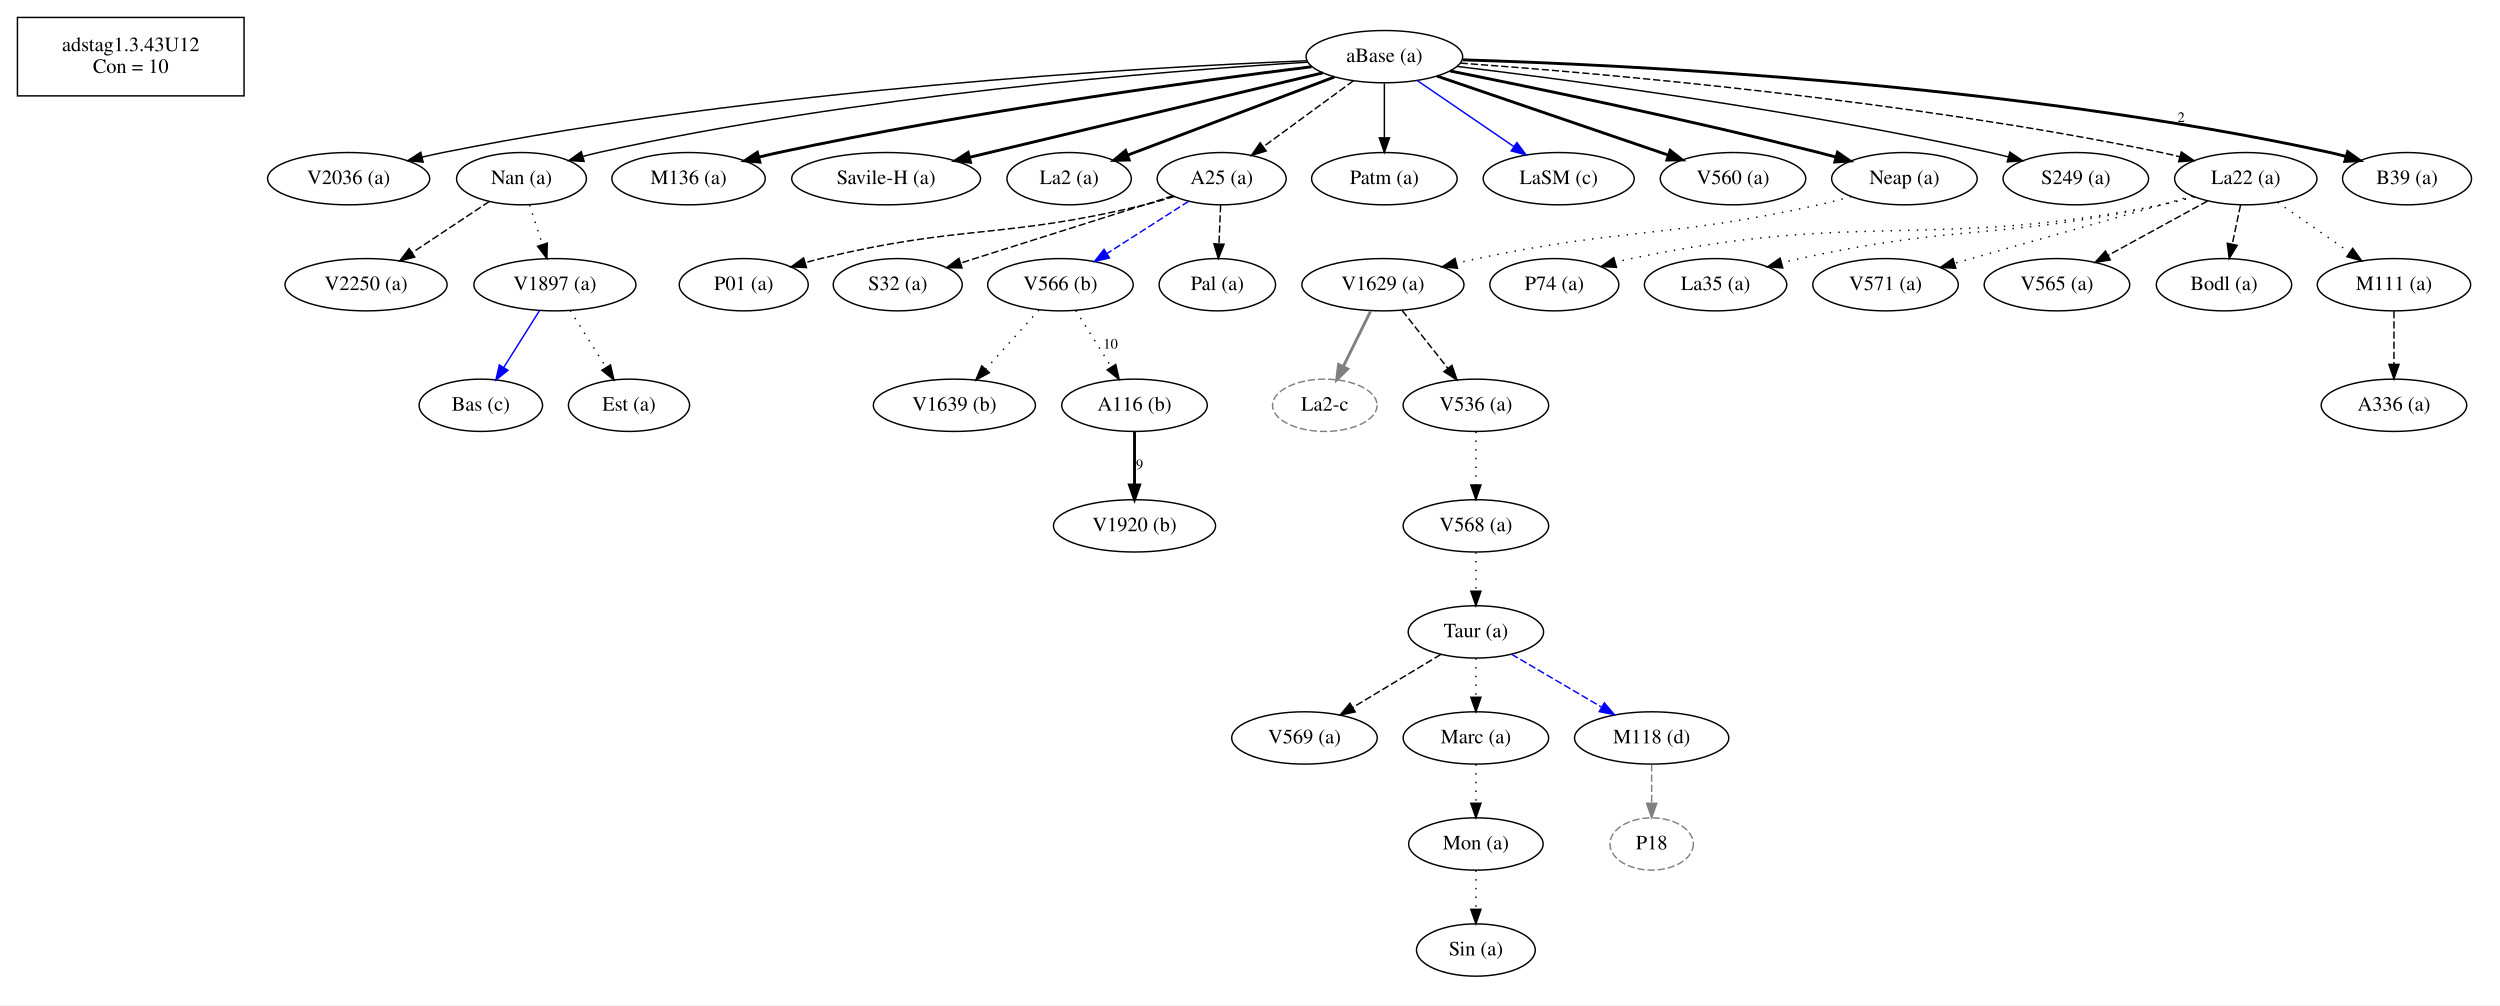
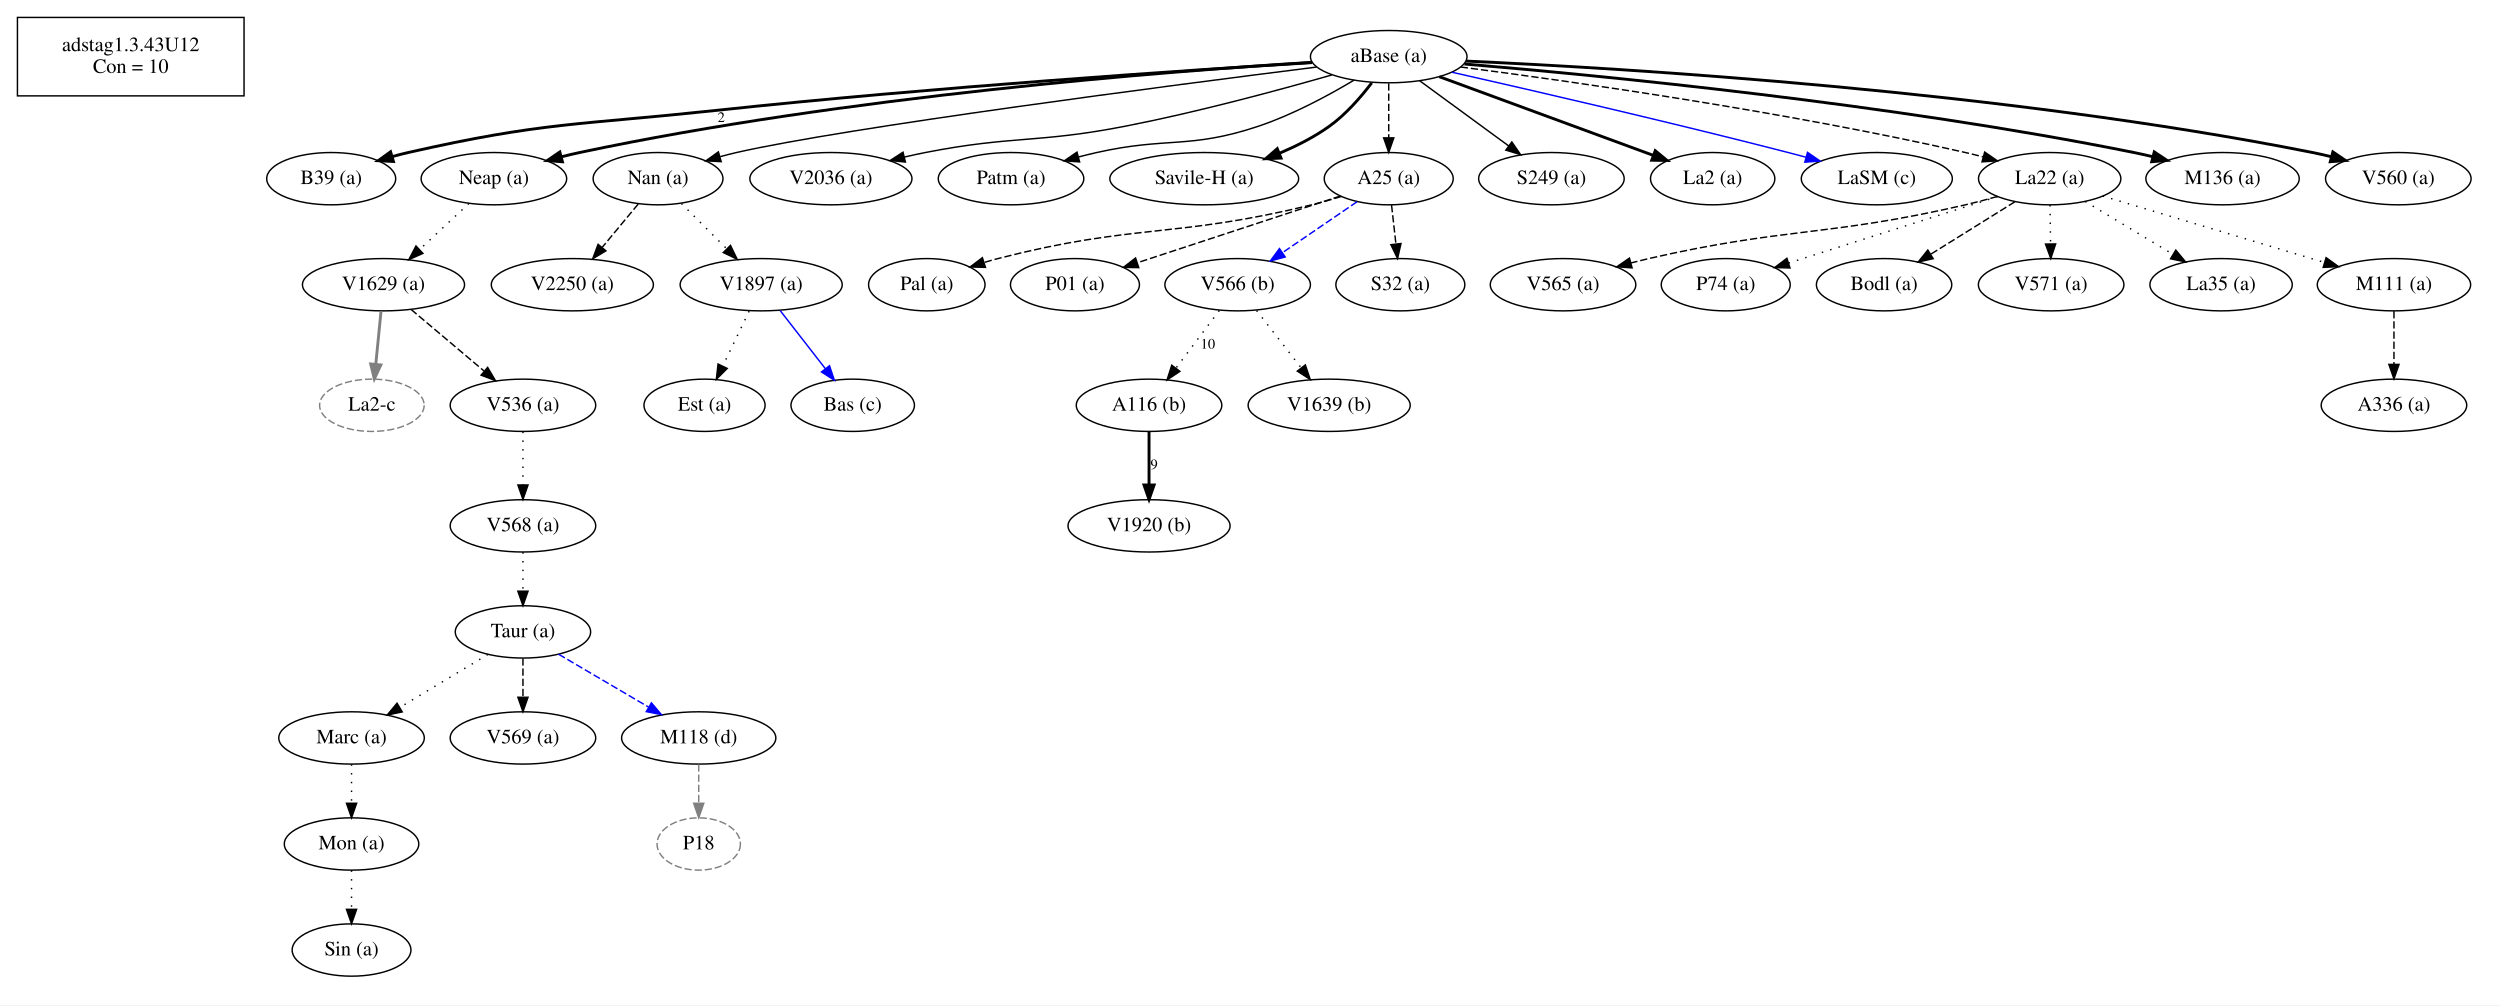
<svg xmlns="http://www.w3.org/2000/svg" width="1721pt" height="692pt" viewBox="0.00 0.00 1721.00 692.00">
  <g id="graph0" class="graph" transform="scale(1 1) rotate(0) translate(4 688)">
    <polygon fill="white" stroke="transparent" points="-4,4 -4,-688 1717,-688 1717,4 -4,4" />
    <g id="clust1" class="cluster">
      <polygon fill="none" stroke="black" points="8,-622 8,-676 164,-676 164,-622 8,-622" />
    </g>
    <g id="clust2" class="cluster">
</g>
    <g id="node1" class="node">
      <text text-anchor="middle" x="86" y="-652.8" font-family="Times,serif" font-size="14.00">adstag1.3.43U12</text>
      <text text-anchor="middle" x="86" y="-637.8" font-family="Times,serif" font-size="14.00">Con = 10</text>
    </g>
    <g id="node2" class="node">
-       <ellipse fill="none" stroke="black" cx="949" cy="-649" rx="53.89" ry="18" />
-       <text text-anchor="middle" x="949" y="-645.3" font-family="Times,serif" font-size="14.00">aBase (a)</text>
+       <ellipse fill="none" stroke="black" cx="390" cy="-492" rx="55.79" ry="18" />
+       <text text-anchor="middle" x="390" y="-488.3" font-family="Times,serif" font-size="14.00">V2250 (a)</text>
+     </g>
+     <g id="node3" class="node">
+       <ellipse fill="none" stroke="black" cx="1072" cy="-492" rx="50.09" ry="18" />
+       <text text-anchor="middle" x="1072" y="-488.3" font-family="Times,serif" font-size="14.00">V565 (a)</text>
    </g>
    <g id="node4" class="node">
-       <ellipse fill="none" stroke="black" cx="236" cy="-565" rx="55.79" ry="18" />
-       <text text-anchor="middle" x="236" y="-561.3" font-family="Times,serif" font-size="14.00">V2036 (a)</text>
-     </g>
-     <g id="edge2" class="edge">
-       <path fill="none" stroke="black" d="M895.56,-646.19C784.04,-641.63 518.82,-626.74 301,-583 296.31,-582.06 291.46,-580.98 286.62,-579.84" />
-       <polygon fill="black" stroke="black" points="287.29,-576.4 276.75,-577.42 285.63,-583.2 287.29,-576.4" />
+       <ellipse fill="none" stroke="black" cx="224" cy="-565" rx="44.39" ry="18" />
+       <text text-anchor="middle" x="224" y="-561.3" font-family="Times,serif" font-size="14.00">B39 (a)</text>
    </g>
    <g id="node5" class="node">
-       <ellipse fill="none" stroke="black" cx="355" cy="-565" rx="44.69" ry="18" />
-       <text text-anchor="middle" x="355" y="-561.3" font-family="Times,serif" font-size="14.00">Nan (a)</text>
+       <ellipse fill="none" stroke="black" cx="787" cy="-326" rx="55.79" ry="18" />
+       <text text-anchor="middle" x="787" y="-322.3" font-family="Times,serif" font-size="14.00">V1920 (b)</text>
+     </g>
+     <g id="node6" class="node">
+       <ellipse fill="none" stroke="black" cx="1184" cy="-492" rx="44.39" ry="18" />
+       <text text-anchor="middle" x="1184" y="-488.3" font-family="Times,serif" font-size="14.00">P74 (a)</text>
+     </g>
+     <g id="node7" class="node">
+       <ellipse fill="none" stroke="black" cx="1293" cy="-492" rx="46.59" ry="18" />
+       <text text-anchor="middle" x="1293" y="-488.3" font-family="Times,serif" font-size="14.00">Bodl (a)</text>
+     </g>
+     <g id="node8" class="node">
+       <ellipse fill="none" stroke="black" cx="336" cy="-565" rx="50.09" ry="18" />
+       <text text-anchor="middle" x="336" y="-561.3" font-family="Times,serif" font-size="14.00">Neap (a)</text>
+     </g>
+     <g id="node31" class="node">
+       <ellipse fill="none" stroke="black" cx="260" cy="-492" rx="55.79" ry="18" />
+       <text text-anchor="middle" x="260" y="-488.3" font-family="Times,serif" font-size="14.00">V1629 (a)</text>
+     </g>
+     <g id="edge29" class="edge">
+       <path fill="none" stroke="black" stroke-dasharray="1,5" d="M318.75,-547.89C308.72,-538.51 295.9,-526.54 284.8,-516.17" />
+       <polygon fill="black" stroke="black" points="287.14,-513.56 277.44,-509.29 282.36,-518.68 287.14,-513.56" />
+     </g>
+     <g id="node9" class="node">
+       <ellipse fill="none" stroke="black" cx="481" cy="-409" rx="41.69" ry="18" />
+       <text text-anchor="middle" x="481" y="-405.3" font-family="Times,serif" font-size="14.00">Est (a)</text>
+     </g>
+     <g id="node10" class="node">
+       <ellipse fill="none" stroke="black" cx="1408" cy="-492" rx="50.09" ry="18" />
+       <text text-anchor="middle" x="1408" y="-488.3" font-family="Times,serif" font-size="14.00">V571 (a)</text>
+     </g>
+     <g id="node11" class="node">
+       <ellipse fill="none" stroke="black" cx="449" cy="-565" rx="44.69" ry="18" />
+       <text text-anchor="middle" x="449" y="-561.3" font-family="Times,serif" font-size="14.00">Nan (a)</text>
+     </g>
+     <g id="edge1" class="edge">
+       <path fill="none" stroke="black" stroke-dasharray="5,2" d="M435.32,-547.53C427.98,-538.7 418.78,-527.63 410.6,-517.78" />
+       <polygon fill="black" stroke="black" points="413.1,-515.33 404.02,-509.87 407.72,-519.8 413.1,-515.33" />
+     </g>
+     <g id="node14" class="node">
+       <ellipse fill="none" stroke="black" cx="520" cy="-492" rx="55.79" ry="18" />
+       <text text-anchor="middle" x="520" y="-488.3" font-family="Times,serif" font-size="14.00">V1897 (a)</text>
+     </g>
+     <g id="edge12" class="edge">
+       <path fill="none" stroke="black" stroke-dasharray="1,5" d="M465.11,-547.89C474.33,-538.67 486.06,-526.94 496.32,-516.68" />
+       <polygon fill="black" stroke="black" points="498.86,-519.09 503.46,-509.54 493.91,-514.14 498.86,-519.09" />
+     </g>
+     <g id="node12" class="node">
+       <ellipse fill="none" stroke="black" cx="356" cy="-253" rx="46.59" ry="18" />
+       <text text-anchor="middle" x="356" y="-249.3" font-family="Times,serif" font-size="14.00">Taur (a)</text>
+     </g>
+     <g id="node17" class="node">
+       <ellipse fill="none" stroke="black" cx="238" cy="-180" rx="50.09" ry="18" />
+       <text text-anchor="middle" x="238" y="-176.3" font-family="Times,serif" font-size="14.00">Marc (a)</text>
+     </g>
+     <g id="edge15" class="edge">
+       <path fill="none" stroke="black" stroke-dasharray="1,5" d="M331.84,-237.46C314.37,-226.95 290.57,-212.63 271.3,-201.04" />
+       <polygon fill="black" stroke="black" points="272.91,-197.92 262.54,-195.76 269.3,-203.92 272.91,-197.92" />
+     </g>
+     <g id="node20" class="node">
+       <ellipse fill="none" stroke="black" cx="356" cy="-180" rx="50.09" ry="18" />
+       <text text-anchor="middle" x="356" y="-176.3" font-family="Times,serif" font-size="14.00">V569 (a)</text>
+     </g>
+     <g id="edge18" class="edge">
+       <path fill="none" stroke="black" stroke-dasharray="5,2" d="M356,-234.81C356,-226.79 356,-217.05 356,-208.07" />
+       <polygon fill="black" stroke="black" points="359.5,-208.03 356,-198.03 352.5,-208.03 359.5,-208.03" />
+     </g>
+     <g id="node22" class="node">
+       <ellipse fill="none" stroke="black" cx="477" cy="-180" rx="53.09" ry="18" />
+       <text text-anchor="middle" x="477" y="-176.3" font-family="Times,serif" font-size="14.00">M118 (d)</text>
+     </g>
+     <g id="edge20" class="edge">
+       <path fill="none" stroke="blue" stroke-dasharray="5,2" d="M380.49,-237.63C398.33,-227.16 422.75,-212.83 442.56,-201.21" />
+       <polygon fill="blue" stroke="blue" points="444.44,-204.16 451.3,-196.08 440.9,-198.12 444.44,-204.16" />
+     </g>
+     <g id="node13" class="node">
+       <ellipse fill="none" stroke="black" cx="952" cy="-649" rx="53.89" ry="18" />
+       <text text-anchor="middle" x="952" y="-645.3" font-family="Times,serif" font-size="14.00">aBase (a)</text>
    </g>
    <g id="edge3" class="edge">
-       <path fill="none" stroke="black" d="M896.18,-645.19C798.69,-639.22 584.32,-622.46 408,-583 404.55,-582.23 401,-581.33 397.45,-580.35" />
-       <polygon fill="black" stroke="black" points="398.12,-576.9 387.54,-577.46 396.16,-583.62 398.12,-576.9" />
-     </g>
-     <g id="node12" class="node">
-       <ellipse fill="none" stroke="black" cx="470" cy="-565" rx="52.79" ry="18" />
-       <text text-anchor="middle" x="470" y="-561.3" font-family="Times,serif" font-size="14.00">M136 (a)</text>
+       <path fill="none" stroke="black" stroke-width="2" d="M899.14,-644.9C813.06,-639.62 637.31,-627.9 489,-612 394.44,-601.87 369.74,-604.05 277,-583 273.4,-582.18 269.68,-581.23 265.98,-580.2" />
+       <polygon fill="black" stroke="black" stroke-width="2" points="266.85,-576.81 256.27,-577.34 264.87,-583.52 266.85,-576.81" />
+       <text text-anchor="middle" x="492.5" y="-604" font-family="Times,serif" font-size="10.00">2</text>
+     </g>
+     <g id="edge7" class="edge">
+       <path fill="none" stroke="black" stroke-width="2" d="M899.26,-645.11C799.74,-638.94 577.86,-621.76 395,-583 390.89,-582.13 386.66,-581.12 382.42,-580.05" />
+       <polygon fill="black" stroke="black" stroke-width="2" points="383.18,-576.63 372.62,-577.43 381.38,-583.39 383.18,-576.63" />
    </g>
    <g id="edge10" class="edge">
-       <path fill="none" stroke="black" stroke-width="2" d="M898.92,-642.05C820.29,-632.3 663.29,-611.14 532,-583 527.58,-582.05 523.01,-580.98 518.45,-579.85" />
-       <polygon fill="black" stroke="black" stroke-width="2" points="519.09,-576.4 508.53,-577.29 517.34,-583.18 519.09,-576.4" />
-     </g>
-     <g id="node13" class="node">
-       <ellipse fill="none" stroke="black" cx="606" cy="-565" rx="64.99" ry="18" />
-       <text text-anchor="middle" x="606" y="-561.3" font-family="Times,serif" font-size="14.00">Savile-Η (a)</text>
+       <path fill="none" stroke="black" d="M902.35,-641.84C802.04,-629.23 578.35,-600.2 503,-583 499.33,-582.16 495.56,-581.2 491.79,-580.16" />
+       <polygon fill="black" stroke="black" points="492.48,-576.71 481.9,-577.28 490.52,-583.44 492.48,-576.71" />
+     </g>
+     <g id="node15" class="node">
+       <ellipse fill="none" stroke="black" cx="568" cy="-565" rx="55.79" ry="18" />
+       <text text-anchor="middle" x="568" y="-561.3" font-family="Times,serif" font-size="14.00">V2036 (a)</text>
+     </g>
+     <g id="edge13" class="edge">
+       <path fill="none" stroke="black" d="M912.91,-636.43C876.26,-625.93 819.82,-610.67 770,-601 709.71,-589.3 693.27,-594.79 633,-583 628.31,-582.08 623.46,-581.02 618.61,-579.89" />
+       <polygon fill="black" stroke="black" points="619.28,-576.45 608.74,-577.49 617.62,-583.25 619.28,-576.45" />
+     </g>
+     <g id="node18" class="node">
+       <ellipse fill="none" stroke="black" cx="692" cy="-565" rx="50.09" ry="18" />
+       <text text-anchor="middle" x="692" y="-561.3" font-family="Times,serif" font-size="14.00">Patm (a)</text>
+     </g>
+     <g id="edge16" class="edge">
+       <path fill="none" stroke="black" d="M928.11,-632.82C910.49,-622.3 885.58,-608.84 862,-601 814.58,-585.23 799.77,-593.94 751,-583 746.9,-582.08 742.67,-581.04 738.44,-579.94" />
+       <polygon fill="black" stroke="black" points="739.21,-576.53 728.65,-577.3 737.39,-583.28 739.21,-576.53" />
+     </g>
+     <g id="node21" class="node">
+       <ellipse fill="none" stroke="black" cx="825" cy="-565" rx="64.99" ry="18" />
+       <text text-anchor="middle" x="825" y="-561.3" font-family="Times,serif" font-size="14.00">Savile-Η (a)</text>
+     </g>
+     <g id="edge19" class="edge">
+       <path fill="none" stroke="black" stroke-width="2" d="M940.31,-630.99C932.85,-621.17 922.46,-609.18 911,-601 900.65,-593.61 888.51,-587.45 876.66,-582.46" />
+       <polygon fill="black" stroke="black" stroke-width="2" points="877.85,-579.17 867.27,-578.72 875.26,-585.67 877.85,-579.17" />
+     </g>
+     <g id="node29" class="node">
+       <ellipse fill="none" stroke="black" cx="952" cy="-565" rx="44.39" ry="18" />
+       <text text-anchor="middle" x="952" y="-561.3" font-family="Times,serif" font-size="14.00">A25 (a)</text>
+     </g>
+     <g id="edge27" class="edge">
+       <path fill="none" stroke="black" stroke-dasharray="5,2" d="M952,-630.61C952,-619.77 952,-605.6 952,-593.29" />
+       <polygon fill="black" stroke="black" points="955.5,-593.08 952,-583.08 948.5,-593.08 955.5,-593.08" />
+     </g>
+     <g id="node30" class="node">
+       <ellipse fill="none" stroke="black" cx="1064" cy="-565" rx="50.09" ry="18" />
+       <text text-anchor="middle" x="1064" y="-561.3" font-family="Times,serif" font-size="14.00">S249 (a)</text>
+     </g>
+     <g id="edge28" class="edge">
+       <path fill="none" stroke="black" d="M973.33,-632.38C990.69,-619.67 1015.38,-601.6 1034.61,-587.52" />
+       <polygon fill="black" stroke="black" points="1036.75,-590.29 1042.75,-581.56 1032.61,-584.64 1036.75,-590.29" />
+     </g>
+     <g id="node32" class="node">
+       <ellipse fill="none" stroke="black" cx="1175" cy="-565" rx="42.79" ry="18" />
+       <text text-anchor="middle" x="1175" y="-561.3" font-family="Times,serif" font-size="14.00">La2 (a)</text>
+     </g>
+     <g id="edge30" class="edge">
+       <path fill="none" stroke="black" stroke-width="2" d="M986.84,-635.19C1026.73,-620.52 1091.99,-596.52 1134.22,-581" />
+       <polygon fill="black" stroke="black" stroke-width="2" points="1135.46,-584.27 1143.64,-577.53 1133.05,-577.7 1135.46,-584.27" />
+     </g>
+     <g id="node37" class="node">
+       <ellipse fill="none" stroke="black" cx="1288" cy="-565" rx="51.99" ry="18" />
+       <text text-anchor="middle" x="1288" y="-561.3" font-family="Times,serif" font-size="14.00">LaSM (c)</text>
+     </g>
+     <g id="edge35" class="edge">
+       <path fill="none" stroke="blue" d="M995.47,-638.29C1049.79,-626.02 1145.52,-603.97 1227,-583 1231.01,-581.97 1235.17,-580.87 1239.33,-579.75" />
+       <polygon fill="blue" stroke="blue" points="1240.28,-583.12 1249.01,-577.11 1238.44,-576.36 1240.28,-583.12" />
+     </g>
+     <g id="node38" class="node">
+       <ellipse fill="none" stroke="black" cx="1407" cy="-565" rx="48.99" ry="18" />
+       <text text-anchor="middle" x="1407" y="-561.3" font-family="Times,serif" font-size="14.00">La22 (a)</text>
+     </g>
+     <g id="edge36" class="edge">
+       <path fill="none" stroke="black" stroke-dasharray="5,2" d="M1001.58,-641.87C1077.1,-632.1 1225.23,-611.16 1349,-583 1352.92,-582.11 1356.96,-581.1 1361,-580.04" />
+       <polygon fill="black" stroke="black" points="1362.26,-583.32 1370.98,-577.3 1360.41,-576.57 1362.26,-583.32" />
+     </g>
+     <g id="node42" class="node">
+       <ellipse fill="none" stroke="black" cx="1526" cy="-565" rx="52.79" ry="18" />
+       <text text-anchor="middle" x="1526" y="-561.3" font-family="Times,serif" font-size="14.00">M136 (a)</text>
+     </g>
+     <g id="edge40" class="edge">
+       <path fill="none" stroke="black" stroke-width="2" d="M1004.1,-643.93C1097.26,-636.08 1298.23,-616.62 1465,-583 1469.18,-582.16 1473.5,-581.18 1477.81,-580.13" />
+       <polygon fill="black" stroke="black" stroke-width="2" points="1478.99,-583.44 1487.81,-577.56 1477.25,-576.66 1478.99,-583.44" />
+     </g>
+     <g id="node44" class="node">
+       <ellipse fill="none" stroke="black" cx="1647" cy="-565" rx="50.09" ry="18" />
+       <text text-anchor="middle" x="1647" y="-561.3" font-family="Times,serif" font-size="14.00">V560 (a)</text>
+     </g>
+     <g id="edge42" class="edge">
+       <path fill="none" stroke="black" stroke-width="2" d="M1005.27,-645.95C1115.17,-640.98 1374.63,-625.42 1588,-583 1592.18,-582.17 1596.48,-581.19 1600.78,-580.11" />
+       <polygon fill="black" stroke="black" stroke-width="2" points="1601.95,-583.43 1610.73,-577.49 1600.17,-576.66 1601.95,-583.43" />
+     </g>
+     <g id="edge8" class="edge">
+       <path fill="none" stroke="black" stroke-dasharray="1,5" d="M511.73,-473.82C506.47,-462.9 499.56,-448.55 493.63,-436.22" />
+       <polygon fill="black" stroke="black" points="496.62,-434.37 489.13,-426.88 490.31,-437.4 496.62,-434.37" />
+     </g>
+     <g id="node16" class="node">
+       <ellipse fill="none" stroke="black" cx="583" cy="-409" rx="42.49" ry="18" />
+       <text text-anchor="middle" x="583" y="-405.3" font-family="Times,serif" font-size="14.00">Bas (c)</text>
+     </g>
+     <g id="edge14" class="edge">
+       <path fill="none" stroke="blue" d="M533.05,-474.22C542.04,-462.66 554.12,-447.13 564.15,-434.23" />
+       <polygon fill="blue" stroke="blue" points="567.02,-436.25 570.39,-426.21 561.49,-431.95 567.02,-436.25" />
+     </g>
+     <g id="node41" class="node">
+       <ellipse fill="none" stroke="black" cx="238" cy="-107" rx="46.29" ry="18" />
+       <text text-anchor="middle" x="238" y="-103.3" font-family="Times,serif" font-size="14.00">Mon (a)</text>
+     </g>
+     <g id="edge39" class="edge">
+       <path fill="none" stroke="black" stroke-dasharray="1,5" d="M238,-161.81C238,-153.79 238,-144.05 238,-135.07" />
+       <polygon fill="black" stroke="black" points="241.5,-135.03 238,-125.03 234.5,-135.03 241.5,-135.03" />
+     </g>
+     <g id="node19" class="node">
+       <ellipse fill="none" stroke="black" cx="634" cy="-492" rx="40.09" ry="18" />
+       <text text-anchor="middle" x="634" y="-488.3" font-family="Times,serif" font-size="14.00">Pal (a)</text>
+     </g>
+     <g id="node24" class="node">
+       <ellipse fill="none" stroke="gray" stroke-dasharray="5,2" cx="477" cy="-107" rx="28.7" ry="18" />
+       <text text-anchor="middle" x="477" y="-103.3" font-family="Times,serif" font-size="14.00">P18</text>
+     </g>
+     <g id="edge22" class="edge">
+       <path fill="none" stroke="gray" stroke-dasharray="5,2" d="M477,-161.81C477,-153.79 477,-144.05 477,-135.07" />
+       <polygon fill="gray" stroke="gray" points="480.5,-135.03 477,-125.03 473.5,-135.03 480.5,-135.03" />
+     </g>
+     <g id="node23" class="node">
+       <ellipse fill="none" stroke="black" cx="736" cy="-492" rx="44.39" ry="18" />
+       <text text-anchor="middle" x="736" y="-488.3" font-family="Times,serif" font-size="14.00">P01 (a)</text>
+     </g>
+     <g id="node25" class="node">
+       <ellipse fill="none" stroke="black" cx="1525" cy="-492" rx="48.99" ry="18" />
+       <text text-anchor="middle" x="1525" y="-488.3" font-family="Times,serif" font-size="14.00">La35 (a)</text>
+     </g>
+     <g id="node26" class="node">
+       <ellipse fill="none" stroke="black" cx="848" cy="-492" rx="50.09" ry="18" />
+       <text text-anchor="middle" x="848" y="-488.3" font-family="Times,serif" font-size="14.00">V566 (b)</text>
+     </g>
+     <g id="node34" class="node">
+       <ellipse fill="none" stroke="black" cx="787" cy="-409" rx="50.09" ry="18" />
+       <text text-anchor="middle" x="787" y="-405.3" font-family="Times,serif" font-size="14.00">A116 (b)</text>
+     </g>
+     <g id="edge32" class="edge">
+       <path fill="none" stroke="black" stroke-dasharray="1,5" d="M835.36,-474.22C826.72,-462.74 815.11,-447.33 805.44,-434.49" />
+       <polygon fill="black" stroke="black" points="808.23,-432.37 799.41,-426.48 802.63,-436.58 808.23,-432.37" />
+       <text text-anchor="middle" x="827.5" y="-448" font-family="Times,serif" font-size="10.00">10</text>
+     </g>
+     <g id="node39" class="node">
+       <ellipse fill="none" stroke="black" cx="911" cy="-409" rx="55.79" ry="18" />
+       <text text-anchor="middle" x="911" y="-405.3" font-family="Times,serif" font-size="14.00">V1639 (b)</text>
+     </g>
+     <g id="edge37" class="edge">
+       <path fill="none" stroke="black" stroke-dasharray="1,5" d="M861.05,-474.22C869.92,-462.81 881.81,-447.54 891.75,-434.74" />
+       <polygon fill="black" stroke="black" points="894.59,-436.8 897.96,-426.76 889.06,-432.51 894.59,-436.8" />
+     </g>
+     <g id="node27" class="node">
+       <ellipse fill="none" stroke="black" cx="238" cy="-34" rx="40.89" ry="18" />
+       <text text-anchor="middle" x="238" y="-30.3" font-family="Times,serif" font-size="14.00">Sin (a)</text>
+     </g>
+     <g id="node28" class="node">
+       <ellipse fill="none" stroke="black" cx="356" cy="-326" rx="50.09" ry="18" />
+       <text text-anchor="middle" x="356" y="-322.3" font-family="Times,serif" font-size="14.00">V568 (a)</text>
    </g>
    <g id="edge11" class="edge">
-       <path fill="none" stroke="black" stroke-width="2" d="M906.6,-637.86C845.35,-623.22 731.97,-596.12 663.32,-579.7" />
-       <polygon fill="black" stroke="black" stroke-width="2" points="664.07,-576.28 653.53,-577.36 662.44,-583.09 664.07,-576.28" />
-     </g>
-     <g id="node16" class="node">
-       <ellipse fill="none" stroke="black" cx="732" cy="-565" rx="42.79" ry="18" />
-       <text text-anchor="middle" x="732" y="-561.3" font-family="Times,serif" font-size="14.00">La2 (a)</text>
-     </g>
-     <g id="edge14" class="edge">
-       <path fill="none" stroke="black" stroke-width="2" d="M914.62,-635.01C875.89,-620.37 813.04,-596.62 772.11,-581.16" />
-       <polygon fill="black" stroke="black" stroke-width="2" points="773.31,-577.87 762.71,-577.61 770.83,-584.42 773.31,-577.87" />
-     </g>
-     <g id="node17" class="node">
-       <ellipse fill="none" stroke="black" cx="837" cy="-565" rx="44.39" ry="18" />
-       <text text-anchor="middle" x="837" y="-561.3" font-family="Times,serif" font-size="14.00">A25 (a)</text>
-     </g>
-     <g id="edge15" class="edge">
-       <path fill="none" stroke="black" stroke-dasharray="5,2" d="M927.67,-632.38C910.09,-619.51 884.99,-601.14 865.66,-586.98" />
-       <polygon fill="black" stroke="black" points="867.63,-584.09 857.49,-581.01 863.5,-589.74 867.63,-584.09" />
-     </g>
-     <g id="node25" class="node">
-       <ellipse fill="none" stroke="black" cx="949" cy="-565" rx="50.09" ry="18" />
-       <text text-anchor="middle" x="949" y="-561.3" font-family="Times,serif" font-size="14.00">Patm (a)</text>
-     </g>
-     <g id="edge23" class="edge">
-       <path fill="none" stroke="black" d="M949,-630.61C949,-619.77 949,-605.6 949,-593.29" />
-       <polygon fill="black" stroke="black" points="952.5,-593.08 949,-583.08 945.5,-593.08 952.5,-593.08" />
-     </g>
-     <g id="node27" class="node">
-       <ellipse fill="none" stroke="black" cx="1069" cy="-565" rx="51.99" ry="18" />
-       <text text-anchor="middle" x="1069" y="-561.3" font-family="Times,serif" font-size="14.00">LaSM (c)</text>
-     </g>
-     <g id="edge25" class="edge">
-       <path fill="none" stroke="blue" d="M971.57,-632.58C990.34,-619.75 1017.25,-601.36 1038.04,-587.16" />
-       <polygon fill="blue" stroke="blue" points="1040.25,-589.89 1046.53,-581.35 1036.3,-584.11 1040.25,-589.89" />
-     </g>
-     <g id="node31" class="node">
-       <ellipse fill="none" stroke="black" cx="1189" cy="-565" rx="50.09" ry="18" />
-       <text text-anchor="middle" x="1189" y="-561.3" font-family="Times,serif" font-size="14.00">V560 (a)</text>
-     </g>
-     <g id="edge29" class="edge">
-       <path fill="none" stroke="black" stroke-width="2" d="M985.19,-635.63C1027.77,-621.09 1098.46,-596.93 1144.39,-581.24" />
-       <polygon fill="black" stroke="black" stroke-width="2" points="1145.75,-584.48 1154.08,-577.93 1143.48,-577.85 1145.75,-584.48" />
-     </g>
-     <g id="node32" class="node">
-       <ellipse fill="none" stroke="black" cx="1307" cy="-565" rx="50.09" ry="18" />
-       <text text-anchor="middle" x="1307" y="-561.3" font-family="Times,serif" font-size="14.00">Neap (a)</text>
-     </g>
-     <g id="edge30" class="edge">
-       <path fill="none" stroke="black" stroke-width="2" d="M994.3,-639.13C1053.06,-627.4 1158.64,-605.56 1248,-583 1251.84,-582.03 1255.82,-580.98 1259.8,-579.9" />
-       <polygon fill="black" stroke="black" stroke-width="2" points="1260.95,-583.21 1269.65,-577.17 1259.08,-576.47 1260.95,-583.21" />
-     </g>
-     <g id="node34" class="node">
-       <ellipse fill="none" stroke="black" cx="1425" cy="-565" rx="50.09" ry="18" />
-       <text text-anchor="middle" x="1425" y="-561.3" font-family="Times,serif" font-size="14.00">S249 (a)</text>
-     </g>
-     <g id="edge32" class="edge">
-       <path fill="none" stroke="black" d="M999.13,-642.26C1077.82,-632.78 1234.9,-611.98 1366,-583 1370.1,-582.09 1374.33,-581.06 1378.56,-579.97" />
-       <polygon fill="black" stroke="black" points="1379.61,-583.31 1388.36,-577.33 1377.79,-576.55 1379.61,-583.31" />
-     </g>
-     <g id="node40" class="node">
-       <ellipse fill="none" stroke="black" cx="1542" cy="-565" rx="48.99" ry="18" />
-       <text text-anchor="middle" x="1542" y="-561.3" font-family="Times,serif" font-size="14.00">La22 (a)</text>
-     </g>
-     <g id="edge38" class="edge">
-       <path fill="none" stroke="black" stroke-dasharray="5,2" d="M1001.49,-644.55C1097.88,-637.56 1309.24,-619.24 1484,-583 1488.1,-582.15 1492.34,-581.15 1496.56,-580.07" />
-       <polygon fill="black" stroke="black" points="1497.6,-583.42 1506.34,-577.43 1495.77,-576.66 1497.6,-583.42" />
-     </g>
-     <g id="node44" class="node">
-       <ellipse fill="none" stroke="black" cx="1653" cy="-565" rx="44.39" ry="18" />
-       <text text-anchor="middle" x="1653" y="-561.3" font-family="Times,serif" font-size="14.00">B39 (a)</text>
-     </g>
-     <g id="edge42" class="edge">
-       <path fill="none" stroke="black" stroke-width="2" d="M1002.82,-646.81C1115.08,-643.41 1381.94,-630.58 1600,-583 1603.61,-582.21 1607.33,-581.28 1611.03,-580.26" />
-       <polygon fill="black" stroke="black" stroke-width="2" points="1612.14,-583.59 1620.75,-577.42 1610.17,-576.87 1612.14,-583.59" />
-       <text text-anchor="middle" x="1497.5" y="-604" font-family="Times,serif" font-size="10.00">2</text>
-     </g>
-     <g id="node3" class="node">
-       <ellipse fill="none" stroke="black" cx="508" cy="-492" rx="44.39" ry="18" />
-       <text text-anchor="middle" x="508" y="-488.3" font-family="Times,serif" font-size="14.00">P01 (a)</text>
-     </g>
-     <g id="node14" class="node">
-       <ellipse fill="none" stroke="black" cx="248" cy="-492" rx="55.79" ry="18" />
-       <text text-anchor="middle" x="248" y="-488.3" font-family="Times,serif" font-size="14.00">V2250 (a)</text>
-     </g>
-     <g id="edge12" class="edge">
-       <path fill="none" stroke="black" stroke-dasharray="5,2" d="M332.83,-549.29C317.5,-539.12 296.88,-525.44 279.81,-514.11" />
-       <polygon fill="black" stroke="black" points="281.52,-511.04 271.25,-508.43 277.65,-516.87 281.52,-511.04" />
-     </g>
-     <g id="node39" class="node">
-       <ellipse fill="none" stroke="black" cx="378" cy="-492" rx="55.79" ry="18" />
-       <text text-anchor="middle" x="378" y="-488.3" font-family="Times,serif" font-size="14.00">V1897 (a)</text>
-     </g>
-     <g id="edge37" class="edge">
-       <path fill="none" stroke="black" stroke-dasharray="1,5" d="M360.57,-546.81C363.2,-538.7 366.39,-528.84 369.33,-519.78" />
-       <polygon fill="black" stroke="black" points="372.73,-520.62 372.48,-510.03 366.07,-518.46 372.73,-520.62" />
-     </g>
-     <g id="node6" class="node">
-       <ellipse fill="none" stroke="black" cx="1066" cy="-492" rx="44.39" ry="18" />
-       <text text-anchor="middle" x="1066" y="-488.3" font-family="Times,serif" font-size="14.00">P74 (a)</text>
-     </g>
-     <g id="node7" class="node">
-       <ellipse fill="none" stroke="black" cx="948" cy="-492" rx="55.79" ry="18" />
-       <text text-anchor="middle" x="948" y="-488.3" font-family="Times,serif" font-size="14.00">V1629 (a)</text>
-     </g>
-     <g id="node19" class="node">
-       <ellipse fill="none" stroke="gray" stroke-dasharray="5,2" cx="908" cy="-409" rx="36" ry="18" />
-       <text text-anchor="middle" x="908" y="-405.3" font-family="Times,serif" font-size="14.00">La2-c</text>
+       <path fill="none" stroke="black" stroke-dasharray="1,5" d="M356,-307.81C356,-299.79 356,-290.05 356,-281.07" />
+       <polygon fill="black" stroke="black" points="359.5,-281.03 356,-271.03 352.5,-281.03 359.5,-281.03" />
    </g>
    <g id="edge17" class="edge">
-       <path fill="none" stroke="gray" stroke-width="2" d="M939.52,-473.82C934.03,-462.72 926.8,-448.07 920.65,-435.61" />
-       <polygon fill="gray" stroke="gray" stroke-width="2" points="923.76,-434.02 916.2,-426.6 917.49,-437.12 923.76,-434.02" />
-     </g>
-     <g id="node28" class="node">
-       <ellipse fill="none" stroke="black" cx="1012" cy="-409" rx="50.09" ry="18" />
-       <text text-anchor="middle" x="1012" y="-405.3" font-family="Times,serif" font-size="14.00">V536 (a)</text>
-     </g>
-     <g id="edge26" class="edge">
-       <path fill="none" stroke="black" stroke-dasharray="5,2" d="M961.26,-474.22C970.33,-462.74 982.5,-447.33 992.65,-434.49" />
-       <polygon fill="black" stroke="black" points="995.52,-436.5 998.98,-426.48 990.03,-432.16 995.52,-436.5" />
-     </g>
-     <g id="node8" class="node">
-       <ellipse fill="none" stroke="black" cx="894" cy="-180" rx="50.09" ry="18" />
-       <text text-anchor="middle" x="894" y="-176.3" font-family="Times,serif" font-size="14.00">V569 (a)</text>
-     </g>
-     <g id="node9" class="node">
-       <ellipse fill="none" stroke="black" cx="614" cy="-492" rx="44.39" ry="18" />
-       <text text-anchor="middle" x="614" y="-488.3" font-family="Times,serif" font-size="14.00">S32 (a)</text>
-     </g>
-     <g id="node10" class="node">
-       <ellipse fill="none" stroke="black" cx="327" cy="-409" rx="42.49" ry="18" />
-       <text text-anchor="middle" x="327" y="-405.3" font-family="Times,serif" font-size="14.00">Bas (c)</text>
-     </g>
-     <g id="node11" class="node">
-       <ellipse fill="none" stroke="black" cx="1012" cy="-107" rx="46.29" ry="18" />
-       <text text-anchor="middle" x="1012" y="-103.3" font-family="Times,serif" font-size="14.00">Mon (a)</text>
-     </g>
-     <g id="node20" class="node">
-       <ellipse fill="none" stroke="black" cx="1012" cy="-34" rx="40.89" ry="18" />
-       <text text-anchor="middle" x="1012" y="-30.3" font-family="Times,serif" font-size="14.00">Sin (a)</text>
-     </g>
-     <g id="edge18" class="edge">
-       <path fill="none" stroke="black" stroke-dasharray="1,5" d="M1012,-88.81C1012,-80.79 1012,-71.05 1012,-62.07" />
-       <polygon fill="black" stroke="black" points="1015.5,-62.03 1012,-52.03 1008.5,-62.03 1015.5,-62.03" />
-     </g>
-     <g id="node15" class="node">
-       <ellipse fill="none" stroke="black" cx="1177" cy="-492" rx="48.99" ry="18" />
-       <text text-anchor="middle" x="1177" y="-488.3" font-family="Times,serif" font-size="14.00">La35 (a)</text>
-     </g>
-     <g id="edge1" class="edge">
-       <path fill="none" stroke="black" stroke-dasharray="5,2" d="M804.42,-552.73C797.71,-550.64 790.67,-548.61 784,-547 686.35,-523.37 658.65,-533.63 561,-510 557.56,-509.17 554.02,-508.23 550.48,-507.22" />
-       <polygon fill="black" stroke="black" points="551.17,-503.78 540.58,-504.27 549.17,-510.48 551.17,-503.78" />
-     </g>
-     <g id="edge7" class="edge">
-       <path fill="none" stroke="black" stroke-dasharray="5,2" d="M803.36,-553.19C796.94,-551.13 790.26,-548.99 784,-547 732.03,-530.45 718.97,-526.55 667,-510 663.87,-509 660.64,-507.97 657.38,-506.93" />
-       <polygon fill="black" stroke="black" points="658.23,-503.53 647.64,-503.81 656.1,-510.19 658.23,-503.53" />
-     </g>
-     <g id="node21" class="node">
-       <ellipse fill="none" stroke="black" cx="726" cy="-492" rx="50.09" ry="18" />
-       <text text-anchor="middle" x="726" y="-488.3" font-family="Times,serif" font-size="14.00">V566 (b)</text>
-     </g>
-     <g id="edge19" class="edge">
-       <path fill="none" stroke="blue" stroke-dasharray="5,2" d="M814.27,-549.46C798.03,-539.07 775.95,-524.95 757.94,-513.43" />
-       <polygon fill="blue" stroke="blue" points="759.78,-510.45 749.46,-508.01 756,-516.35 759.78,-510.45" />
-     </g>
-     <g id="node23" class="node">
-       <ellipse fill="none" stroke="black" cx="834" cy="-492" rx="40.09" ry="18" />
-       <text text-anchor="middle" x="834" y="-488.3" font-family="Times,serif" font-size="14.00">Pal (a)</text>
+       <path fill="none" stroke="black" stroke-dasharray="5,2" d="M919.41,-552.75C912.71,-550.66 905.66,-548.63 899,-547 804.39,-523.85 777.33,-534.27 683,-510 679.86,-509.19 676.64,-508.28 673.41,-507.3" />
+       <polygon fill="black" stroke="black" points="674.41,-503.94 663.82,-504.22 672.27,-510.61 674.41,-503.94" />
    </g>
    <g id="edge21" class="edge">
-       <path fill="none" stroke="black" stroke-dasharray="5,2" d="M836.27,-546.81C835.93,-538.79 835.52,-529.05 835.14,-520.07" />
-       <polygon fill="black" stroke="black" points="838.64,-519.87 834.72,-510.03 831.64,-520.17 838.64,-519.87" />
-     </g>
-     <g id="node18" class="node">
-       <ellipse fill="none" stroke="black" cx="1294" cy="-492" rx="50.09" ry="18" />
-       <text text-anchor="middle" x="1294" y="-488.3" font-family="Times,serif" font-size="14.00">V571 (a)</text>
-     </g>
-     <g id="node38" class="node">
-       <ellipse fill="none" stroke="black" cx="653" cy="-409" rx="55.79" ry="18" />
-       <text text-anchor="middle" x="653" y="-405.3" font-family="Times,serif" font-size="14.00">V1639 (b)</text>
-     </g>
-     <g id="edge36" class="edge">
-       <path fill="none" stroke="black" stroke-dasharray="1,5" d="M711.23,-474.61C700.74,-462.97 686.49,-447.16 674.71,-434.09" />
-       <polygon fill="black" stroke="black" points="677.05,-431.45 667.75,-426.37 671.85,-436.14 677.05,-431.45" />
+       <path fill="none" stroke="black" stroke-dasharray="5,2" d="M918.72,-553.06C881.22,-540.74 820.15,-520.66 779.05,-507.15" />
+       <polygon fill="black" stroke="black" points="779.91,-503.75 769.31,-503.95 777.72,-510.4 779.91,-503.75" />
+     </g>
+     <g id="edge24" class="edge">
+       <path fill="none" stroke="blue" stroke-dasharray="5,2" d="M930.2,-549.12C915.29,-538.94 895.3,-525.29 878.77,-514.01" />
+       <polygon fill="blue" stroke="blue" points="880.72,-511.1 870.49,-508.35 876.78,-516.88 880.72,-511.1" />
+     </g>
+     <g id="node33" class="node">
+       <ellipse fill="none" stroke="black" cx="960" cy="-492" rx="44.39" ry="18" />
+       <text text-anchor="middle" x="960" y="-488.3" font-family="Times,serif" font-size="14.00">S32 (a)</text>
+     </g>
+     <g id="edge31" class="edge">
+       <path fill="none" stroke="black" stroke-dasharray="5,2" d="M953.94,-546.81C954.84,-538.79 955.94,-529.05 956.95,-520.07" />
+       <polygon fill="black" stroke="black" points="960.44,-520.36 958.08,-510.03 953.48,-519.57 960.44,-520.36" />
+     </g>
+     <g id="node35" class="node">
+       <ellipse fill="none" stroke="gray" stroke-dasharray="5,2" cx="252" cy="-409" rx="36" ry="18" />
+       <text text-anchor="middle" x="252" y="-405.3" font-family="Times,serif" font-size="14.00">La2-c</text>
+     </g>
+     <g id="edge33" class="edge">
+       <path fill="none" stroke="gray" stroke-width="2" d="M258.3,-473.82C257.25,-463.19 255.88,-449.31 254.69,-437.2" />
+       <polygon fill="gray" stroke="gray" stroke-width="2" points="258.16,-436.76 253.69,-427.15 251.19,-437.45 258.16,-436.76" />
    </g>
    <g id="node43" class="node">
-       <ellipse fill="none" stroke="black" cx="777" cy="-409" rx="50.09" ry="18" />
-       <text text-anchor="middle" x="777" y="-405.3" font-family="Times,serif" font-size="14.00">A116 (b)</text>
+       <ellipse fill="none" stroke="black" cx="356" cy="-409" rx="50.09" ry="18" />
+       <text text-anchor="middle" x="356" y="-405.3" font-family="Times,serif" font-size="14.00">V536 (a)</text>
    </g>
    <g id="edge41" class="edge">
-       <path fill="none" stroke="black" stroke-dasharray="1,5" d="M736.57,-474.22C743.61,-463.03 753,-448.12 760.96,-435.48" />
-       <polygon fill="black" stroke="black" points="764.08,-437.09 766.45,-426.76 758.16,-433.36 764.08,-437.09" />
-       <text text-anchor="middle" x="760.5" y="-448" font-family="Times,serif" font-size="10.00">10</text>
-     </g>
-     <g id="node22" class="node">
-       <ellipse fill="none" stroke="black" cx="1412" cy="-492" rx="50.09" ry="18" />
-       <text text-anchor="middle" x="1412" y="-488.3" font-family="Times,serif" font-size="14.00">V565 (a)</text>
-     </g>
-     <g id="node24" class="node">
-       <ellipse fill="none" stroke="black" cx="1012" cy="-180" rx="50.09" ry="18" />
-       <text text-anchor="middle" x="1012" y="-176.3" font-family="Times,serif" font-size="14.00">Marc (a)</text>
-     </g>
-     <g id="edge9" class="edge">
-       <path fill="none" stroke="black" stroke-dasharray="1,5" d="M1012,-161.81C1012,-153.79 1012,-144.05 1012,-135.07" />
-       <polygon fill="black" stroke="black" points="1015.5,-135.03 1012,-125.03 1008.5,-135.03 1015.5,-135.03" />
-     </g>
-     <g id="node26" class="node">
-       <ellipse fill="none" stroke="black" cx="777" cy="-326" rx="55.79" ry="18" />
-       <text text-anchor="middle" x="777" y="-322.3" font-family="Times,serif" font-size="14.00">V1920 (b)</text>
-     </g>
-     <g id="node37" class="node">
-       <ellipse fill="none" stroke="black" cx="1012" cy="-326" rx="50.09" ry="18" />
-       <text text-anchor="middle" x="1012" y="-322.3" font-family="Times,serif" font-size="14.00">V568 (a)</text>
-     </g>
-     <g id="edge35" class="edge">
-       <path fill="none" stroke="black" stroke-dasharray="1,5" d="M1012,-390.82C1012,-380.19 1012,-366.31 1012,-354.2" />
-       <polygon fill="black" stroke="black" points="1015.5,-354.15 1012,-344.15 1008.5,-354.15 1015.5,-354.15" />
-     </g>
-     <g id="node29" class="node">
-       <ellipse fill="none" stroke="black" cx="1012" cy="-253" rx="46.59" ry="18" />
-       <text text-anchor="middle" x="1012" y="-249.3" font-family="Times,serif" font-size="14.00">Taur (a)</text>
-     </g>
-     <g id="edge6" class="edge">
-       <path fill="none" stroke="black" stroke-dasharray="5,2" d="M987.84,-237.46C970.37,-226.95 946.57,-212.63 927.3,-201.04" />
-       <polygon fill="black" stroke="black" points="928.91,-197.92 918.54,-195.76 925.3,-203.92 928.91,-197.92" />
-     </g>
-     <g id="edge22" class="edge">
-       <path fill="none" stroke="black" stroke-dasharray="1,5" d="M1012,-234.81C1012,-226.79 1012,-217.05 1012,-208.07" />
-       <polygon fill="black" stroke="black" points="1015.5,-208.03 1012,-198.03 1008.5,-208.03 1015.5,-208.03" />
-     </g>
-     <g id="node41" class="node">
-       <ellipse fill="none" stroke="black" cx="1133" cy="-180" rx="53.09" ry="18" />
-       <text text-anchor="middle" x="1133" y="-176.3" font-family="Times,serif" font-size="14.00">M118 (d)</text>
-     </g>
-     <g id="edge39" class="edge">
-       <path fill="none" stroke="blue" stroke-dasharray="5,2" d="M1036.49,-237.63C1054.33,-227.16 1078.75,-212.83 1098.56,-201.21" />
-       <polygon fill="blue" stroke="blue" points="1100.44,-204.16 1107.3,-196.08 1096.9,-198.12 1100.44,-204.16" />
-     </g>
-     <g id="node30" class="node">
-       <ellipse fill="none" stroke="black" cx="429" cy="-409" rx="41.69" ry="18" />
-       <text text-anchor="middle" x="429" y="-405.3" font-family="Times,serif" font-size="14.00">Est (a)</text>
-     </g>
-     <g id="edge5" class="edge">
-       <path fill="none" stroke="black" stroke-dasharray="1,5" d="M1270.36,-552.68C1263,-550.62 1255.28,-548.62 1248,-547 1144.78,-524.1 1116.5,-531.63 1013,-510 1008.32,-509.02 1003.48,-507.92 998.64,-506.76" />
-       <polygon fill="black" stroke="black" points="999.32,-503.33 988.77,-504.33 997.64,-510.12 999.32,-503.33" />
-     </g>
-     <g id="node33" class="node">
-       <ellipse fill="none" stroke="black" cx="1527" cy="-492" rx="46.59" ry="18" />
-       <text text-anchor="middle" x="1527" y="-488.3" font-family="Times,serif" font-size="14.00">Bodl (a)</text>
-     </g>
-     <g id="node35" class="node">
-       <ellipse fill="none" stroke="gray" stroke-dasharray="5,2" cx="1133" cy="-107" rx="28.7" ry="18" />
-       <text text-anchor="middle" x="1133" y="-103.3" font-family="Times,serif" font-size="14.00">P18</text>
+       <path fill="none" stroke="black" stroke-dasharray="5,2" d="M278.97,-475C293.3,-462.9 313.16,-446.14 329.13,-432.67" />
+       <polygon fill="black" stroke="black" points="331.69,-435.09 337.07,-425.97 327.17,-429.74 331.69,-435.09" />
+     </g>
+     <g id="edge4" class="edge">
+       <path fill="none" stroke="black" stroke-width="2" d="M787,-390.82C787,-380.19 787,-366.31 787,-354.2" />
+       <polygon fill="black" stroke="black" stroke-width="2" points="790.5,-354.15 787,-344.15 783.5,-354.15 790.5,-354.15" />
+       <text text-anchor="middle" x="790.5" y="-365" font-family="Times,serif" font-size="10.00">9</text>
    </g>
    <g id="node36" class="node">
      <ellipse fill="none" stroke="black" cx="1644" cy="-409" rx="50.09" ry="18" />
      <text text-anchor="middle" x="1644" y="-405.3" font-family="Times,serif" font-size="14.00">A336 (a)</text>
    </g>
-     <g id="edge27" class="edge">
-       <path fill="none" stroke="black" stroke-dasharray="1,5" d="M1012,-307.81C1012,-299.79 1012,-290.05 1012,-281.07" />
-       <polygon fill="black" stroke="black" points="1015.5,-281.03 1012,-271.03 1008.5,-281.03 1015.5,-281.03" />
-     </g>
-     <g id="edge8" class="edge">
-       <path fill="none" stroke="blue" d="M367.43,-474.22C360.34,-462.96 350.87,-447.92 342.88,-435.22" />
-       <polygon fill="blue" stroke="blue" points="345.67,-433.08 337.38,-426.48 339.75,-436.81 345.67,-433.08" />
-     </g>
-     <g id="edge28" class="edge">
-       <path fill="none" stroke="black" stroke-dasharray="1,5" d="M388.57,-474.22C395.66,-462.96 405.13,-447.92 413.12,-435.22" />
-       <polygon fill="black" stroke="black" points="416.25,-436.81 418.62,-426.48 410.33,-433.08 416.25,-436.81" />
-     </g>
-     <g id="edge4" class="edge">
-       <path fill="none" stroke="black" stroke-dasharray="1,5" d="M1506.67,-552.52C1499.25,-550.43 1491.41,-548.45 1484,-547 1323.98,-515.71 1278.62,-543.31 1119,-510 1115.38,-509.25 1111.66,-508.34 1107.95,-507.34" />
-       <polygon fill="black" stroke="black" points="1108.8,-503.94 1098.23,-504.52 1106.86,-510.66 1108.8,-503.94" />
-     </g>
-     <g id="edge13" class="edge">
-       <path fill="none" stroke="black" stroke-dasharray="1,5" d="M1506.31,-552.7C1498.98,-550.62 1491.28,-548.6 1484,-547 1374.73,-522.99 1344.27,-534.01 1235,-510 1230.91,-509.1 1226.68,-508.07 1222.46,-506.97" />
-       <polygon fill="black" stroke="black" points="1223.26,-503.56 1212.69,-504.3 1221.41,-510.31 1223.26,-503.56" />
-     </g>
-     <g id="edge16" class="edge">
-       <path fill="none" stroke="black" stroke-dasharray="1,5" d="M1505.2,-553.15C1498.16,-551.1 1490.86,-548.97 1484,-547 1425.86,-530.27 1411.18,-526.6 1353,-510 1349.24,-508.93 1345.35,-507.82 1341.45,-506.69" />
-       <polygon fill="black" stroke="black" points="1342.34,-503.31 1331.76,-503.91 1340.41,-510.04 1342.34,-503.31" />
-     </g>
-     <g id="edge20" class="edge">
-       <path fill="none" stroke="black" stroke-dasharray="5,2" d="M1515.69,-549.63C1495.96,-538.85 1468.74,-523.99 1447.14,-512.19" />
-       <polygon fill="black" stroke="black" points="1448.72,-509.07 1438.27,-507.35 1445.37,-515.21 1448.72,-509.07" />
-     </g>
-     <g id="edge31" class="edge">
-       <path fill="none" stroke="black" stroke-dasharray="5,2" d="M1538.37,-546.81C1536.67,-538.79 1534.62,-529.05 1532.72,-520.07" />
-       <polygon fill="black" stroke="black" points="1536.09,-519.09 1530.6,-510.03 1529.24,-520.54 1536.09,-519.09" />
-     </g>
-     <g id="node42" class="node">
+     <g id="edge2" class="edge">
+       <path fill="none" stroke="black" stroke-dasharray="5,2" d="M1370.97,-552.73C1363.74,-550.67 1356.16,-548.65 1349,-547 1253.24,-524.92 1226.81,-531.86 1131,-510 1126.97,-509.08 1122.8,-508.05 1118.63,-506.96" />
+       <polygon fill="black" stroke="black" points="1119.54,-503.58 1108.97,-504.34 1117.71,-510.34 1119.54,-503.58" />
+     </g>
+     <g id="edge5" class="edge">
+       <path fill="none" stroke="black" stroke-dasharray="1,5" d="M1371.17,-552.65C1336.76,-541.74 1283.32,-524.78 1237,-510 1233.87,-509 1230.64,-507.97 1227.38,-506.93" />
+       <polygon fill="black" stroke="black" points="1228.23,-503.52 1217.64,-503.81 1226.1,-510.19 1228.23,-503.52" />
+     </g>
+     <g id="edge6" class="edge">
+       <path fill="none" stroke="black" stroke-dasharray="5,2" d="M1383.1,-549.12C1366.27,-538.63 1343.54,-524.48 1325.13,-513.01" />
+       <polygon fill="black" stroke="black" points="1326.81,-509.94 1316.48,-507.62 1323.11,-515.88 1326.81,-509.94" />
+     </g>
+     <g id="edge9" class="edge">
+       <path fill="none" stroke="black" stroke-dasharray="1,5" d="M1407.24,-546.81C1407.36,-538.79 1407.49,-529.05 1407.62,-520.07" />
+       <polygon fill="black" stroke="black" points="1411.12,-520.08 1407.76,-510.03 1404.12,-519.98 1411.12,-520.08" />
+     </g>
+     <g id="edge23" class="edge">
+       <path fill="none" stroke="black" stroke-dasharray="1,5" d="M1431.45,-549.29C1448.93,-538.77 1472.66,-524.49 1491.85,-512.95" />
+       <polygon fill="black" stroke="black" points="1493.82,-515.85 1500.58,-507.69 1490.21,-509.85 1493.82,-515.85" />
+     </g>
+     <g id="node40" class="node">
      <ellipse fill="none" stroke="black" cx="1644" cy="-492" rx="52.79" ry="18" />
      <text text-anchor="middle" x="1644" y="-488.3" font-family="Times,serif" font-size="14.00">M111 (a)</text>
    </g>
-     <g id="edge40" class="edge">
-       <path fill="none" stroke="black" stroke-dasharray="1,5" d="M1563.88,-548.77C1578.3,-538.73 1597.4,-525.44 1613.33,-514.35" />
-       <polygon fill="black" stroke="black" points="1615.59,-517.04 1621.8,-508.45 1611.6,-511.29 1615.59,-517.04" />
-     </g>
-     <g id="edge33" class="edge">
-       <path fill="none" stroke="gray" stroke-dasharray="5,2" d="M1133,-161.81C1133,-153.79 1133,-144.05 1133,-135.07" />
-       <polygon fill="gray" stroke="gray" points="1136.5,-135.03 1133,-125.03 1129.5,-135.03 1136.5,-135.03" />
+     <g id="edge38" class="edge">
+       <path fill="none" stroke="black" stroke-dasharray="1,5" d="M1443.51,-553.06C1484.43,-540.8 1550.94,-520.88 1596.03,-507.37" />
+       <polygon fill="black" stroke="black" points="1597.3,-510.64 1605.88,-504.42 1595.29,-503.94 1597.3,-510.64" />
    </g>
    <g id="edge34" class="edge">
      <path fill="none" stroke="black" stroke-dasharray="5,2" d="M1644,-473.82C1644,-463.19 1644,-449.31 1644,-437.2" />
      <polygon fill="black" stroke="black" points="1647.5,-437.15 1644,-427.15 1640.5,-437.15 1647.5,-437.15" />
    </g>
-     <g id="edge24" class="edge">
-       <path fill="none" stroke="black" stroke-width="2" d="M777,-390.82C777,-380.19 777,-366.31 777,-354.2" />
-       <polygon fill="black" stroke="black" stroke-width="2" points="780.5,-354.15 777,-344.15 773.5,-354.15 780.5,-354.15" />
-       <text text-anchor="middle" x="780.5" y="-365" font-family="Times,serif" font-size="10.00">9</text>
+     <g id="edge25" class="edge">
+       <path fill="none" stroke="black" stroke-dasharray="1,5" d="M238,-88.81C238,-80.79 238,-71.05 238,-62.07" />
+       <polygon fill="black" stroke="black" points="241.5,-62.03 238,-52.03 234.5,-62.03 241.5,-62.03" />
+     </g>
+     <g id="edge26" class="edge">
+       <path fill="none" stroke="black" stroke-dasharray="1,5" d="M356,-390.82C356,-380.19 356,-366.31 356,-354.2" />
+       <polygon fill="black" stroke="black" points="359.5,-354.15 356,-344.15 352.5,-354.15 359.5,-354.15" />
    </g>
  </g>
</svg>
